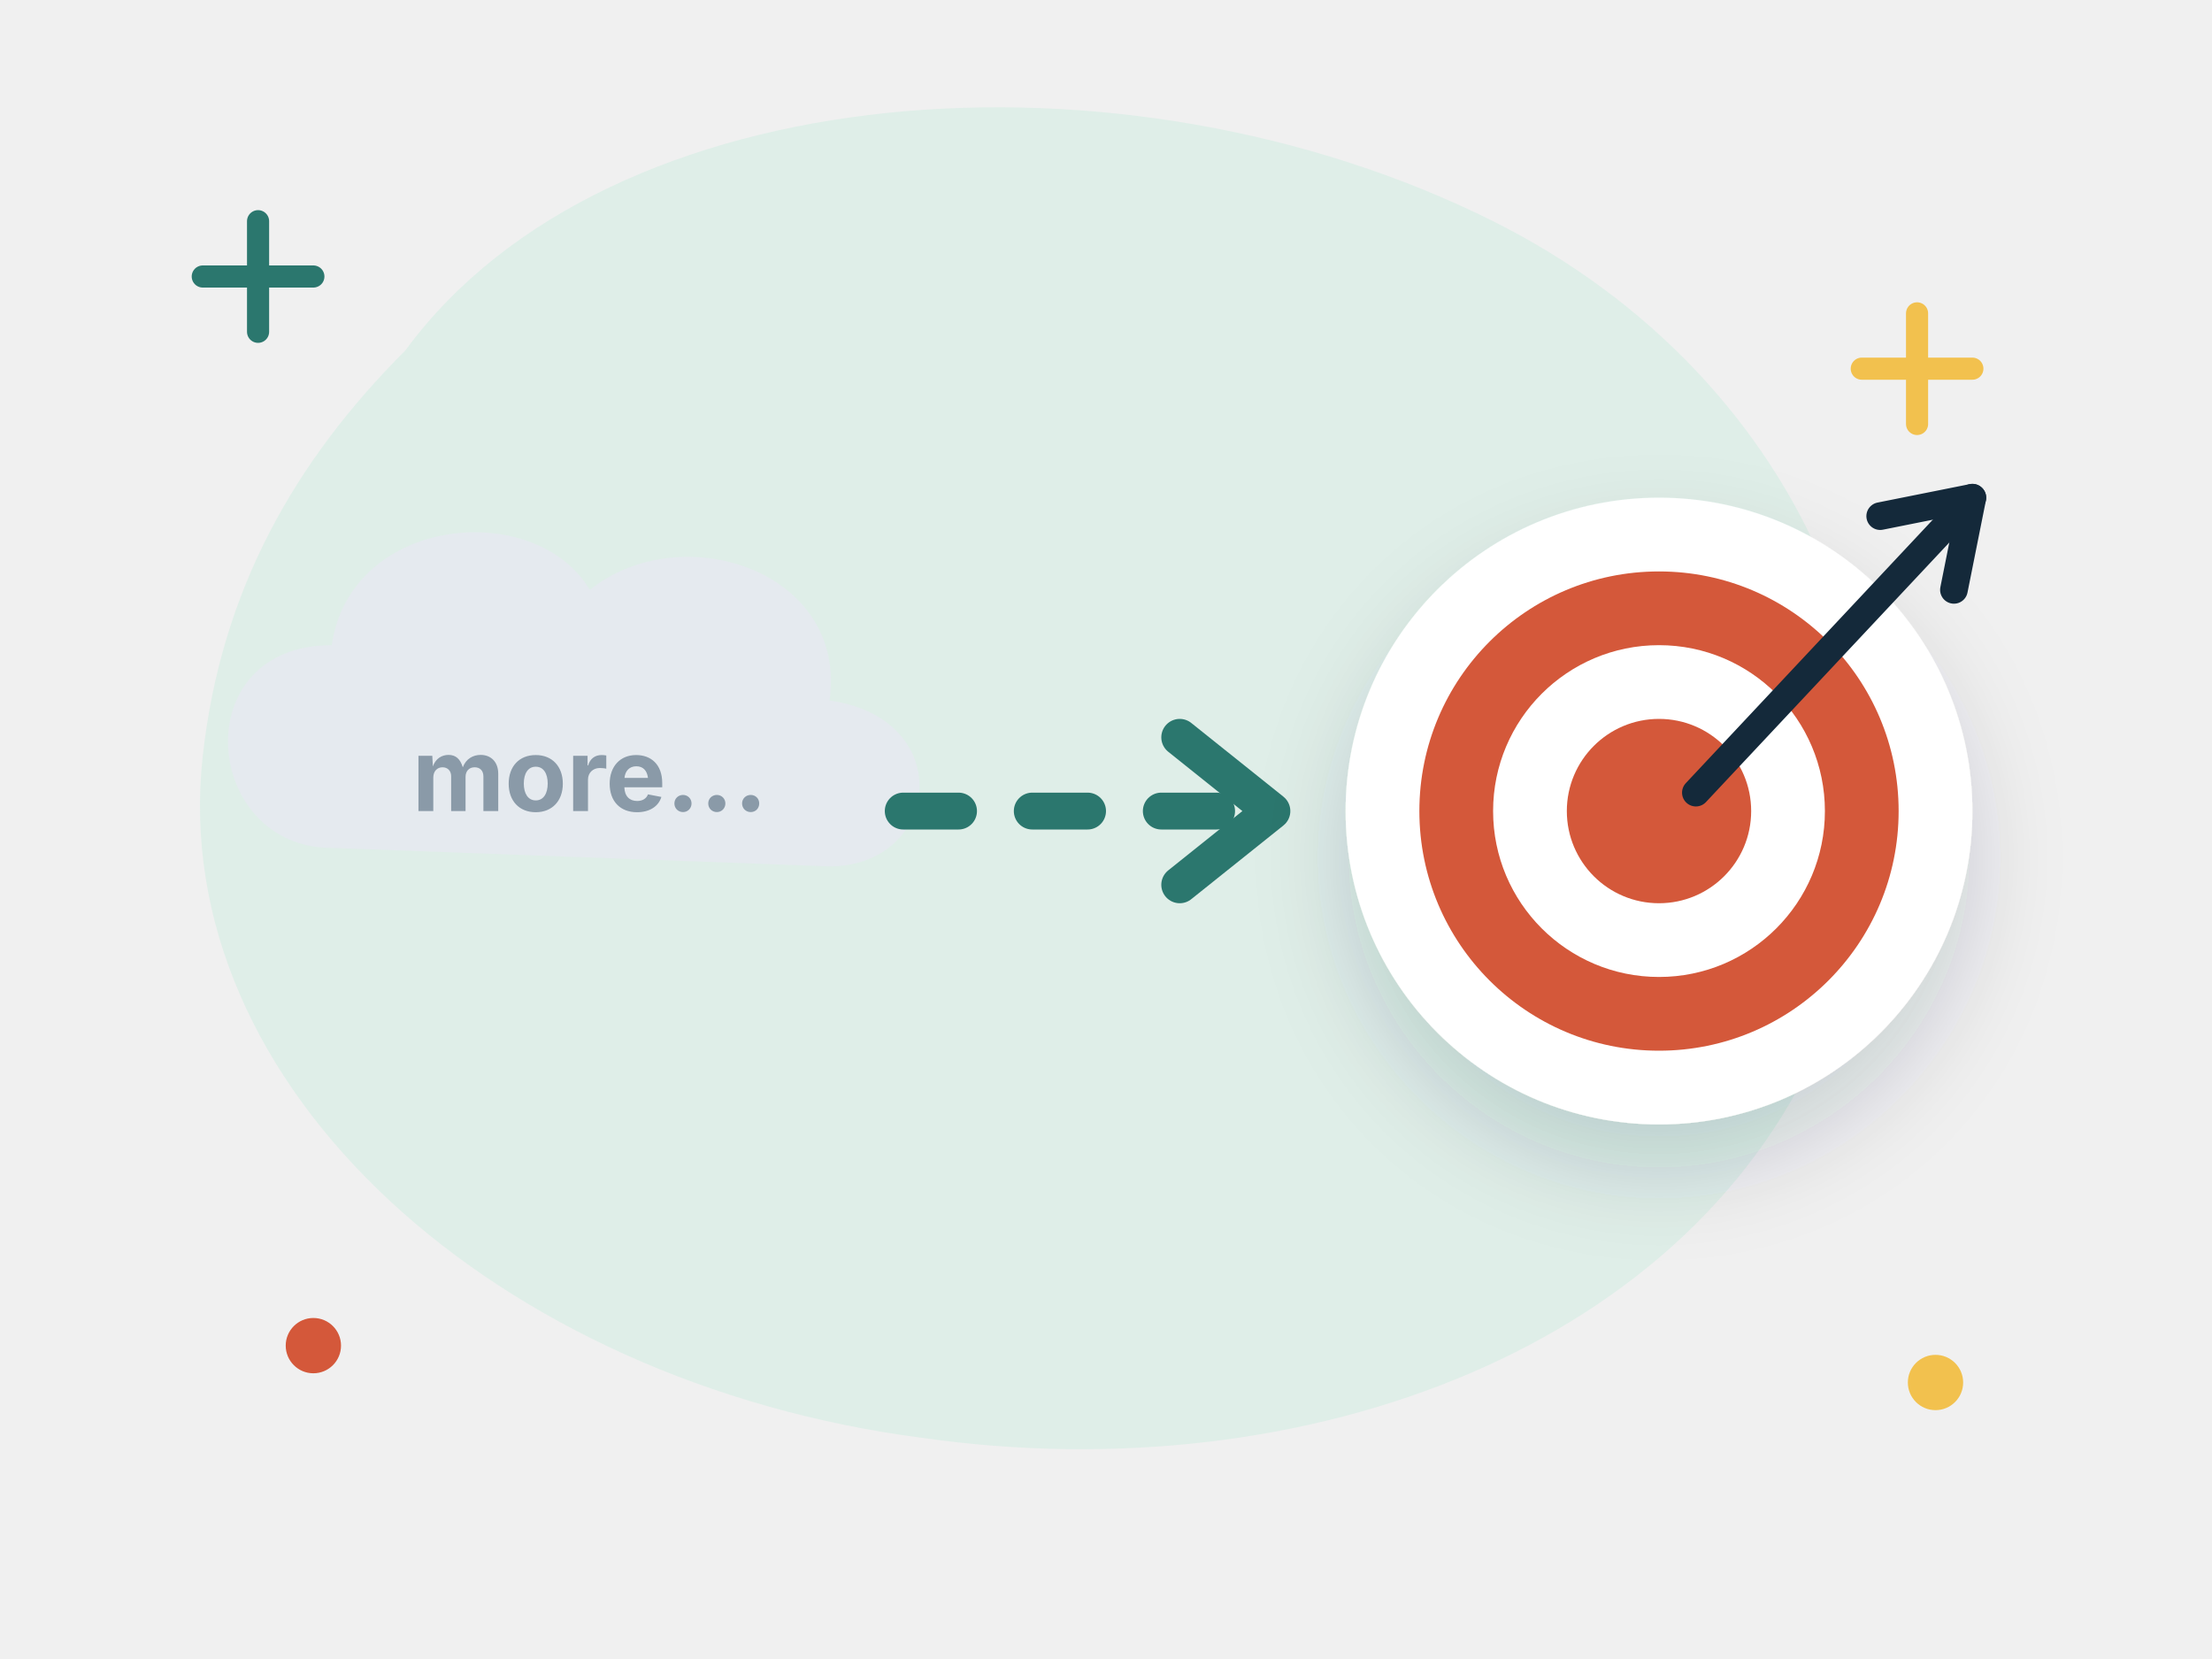
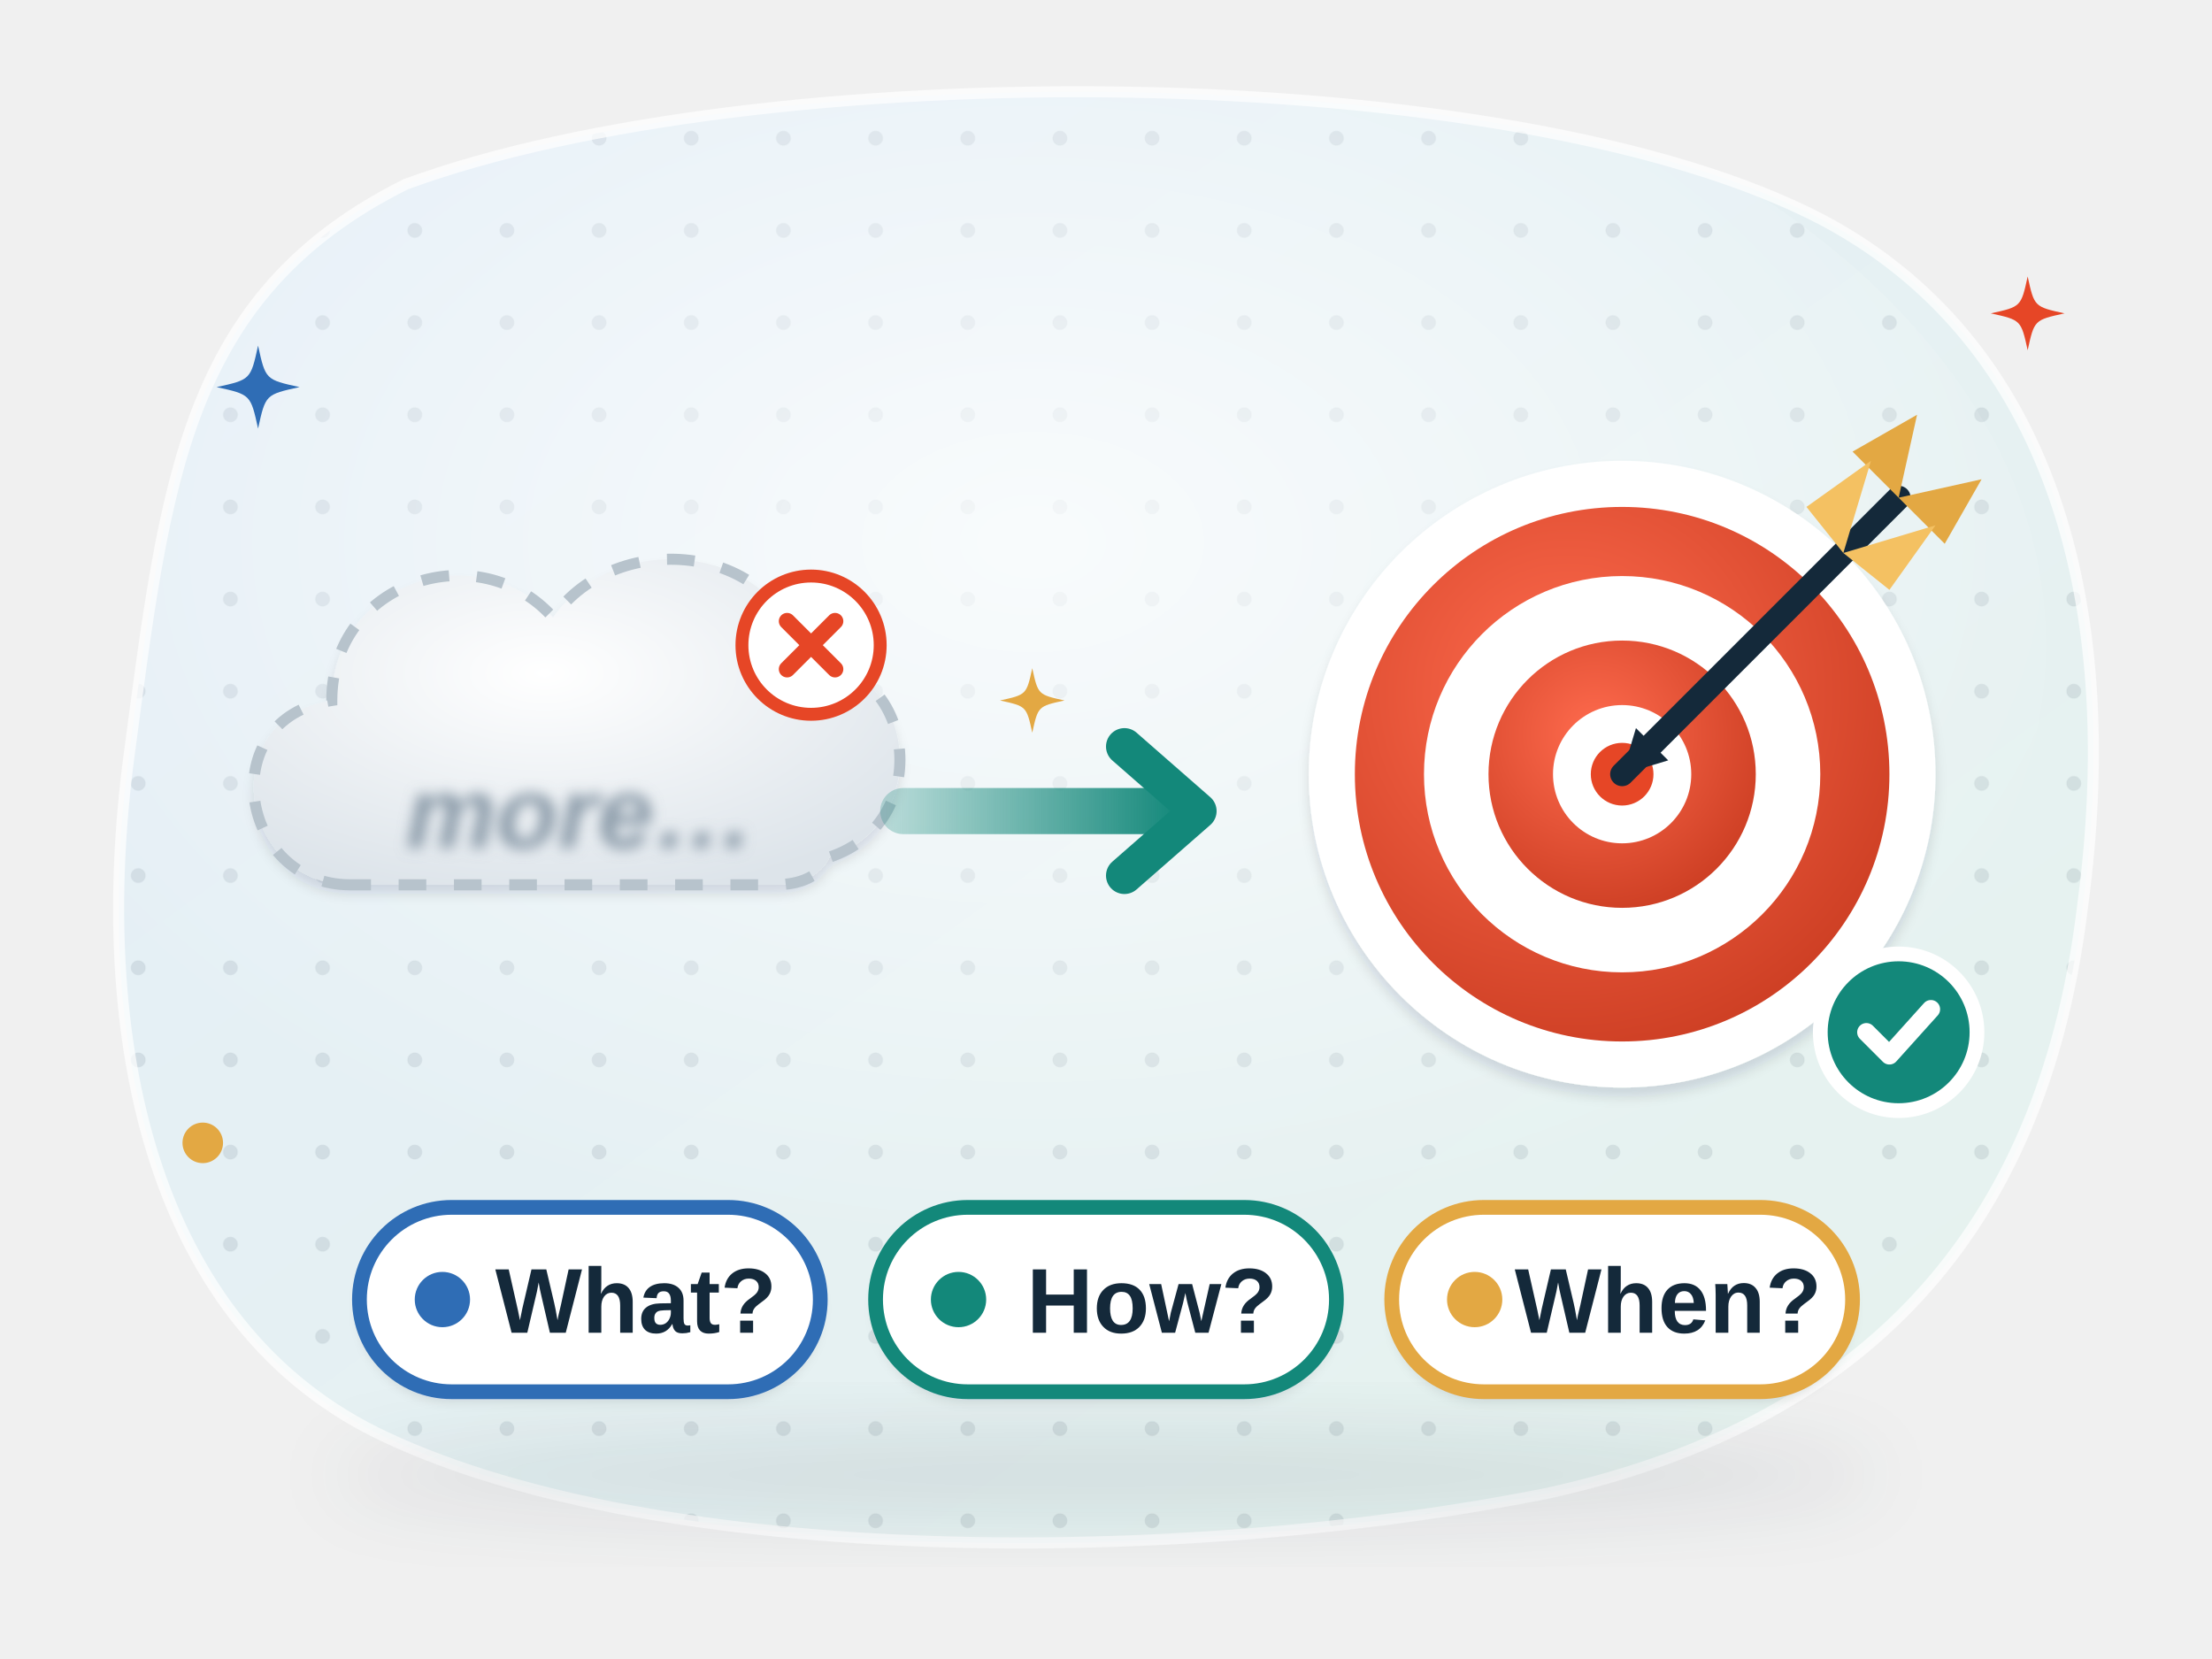
- <svg xmlns="http://www.w3.org/2000/svg" viewBox="0 0 240 180" fill="none" role="img" aria-label="A vague cloud turns into a sharp target">
-   <style>.fl{animation:fl 5s ease-in-out infinite;transform-box:fill-box;transform-origin:center}.f2{animation-delay:-1.7s}.f3{animation-delay:-3.3s}
- .tw{animation:tw 2.8s ease-in-out infinite;transform-box:fill-box;transform-origin:center}.t2{animation-delay:-1.4s}.t3{animation-delay:-.7s}
- .sp{animation:sp 12s linear infinite;transform-box:fill-box;transform-origin:center}.pu{animation:pu 2.4s ease-in-out infinite;transform-box:fill-box;transform-origin:center}
- .dr{stroke-dasharray:6 8;animation:dr 1.6s linear infinite}.bl{animation:bl 4s infinite;transform-box:fill-box;transform-origin:center}
- .sw{animation:sw 3s ease-in-out infinite;transform-box:fill-box;transform-origin:bottom center}.wv{animation:wv 2.6s ease-out infinite;opacity:0;transform-box:fill-box;transform-origin:center}.w2{animation-delay:.85s}.w3{animation-delay:1.7s}
- .bar{animation:bar 1.4s ease-in-out infinite;transform-box:fill-box;transform-origin:bottom}.b2{animation-delay:-.4s}.b3{animation-delay:-.8s}.b4{animation-delay:-1.1s}
- .pb{animation:pb 6s ease-in-out infinite;transform-box:fill-box;transform-origin:left}.wr{stroke-dasharray:240;animation:wr 5s ease-in-out infinite}
- @keyframes fl{0%,100%{transform:translateY(0)}50%{transform:translateY(-6px)}}@keyframes tw{0%,100%{opacity:.3;transform:scale(.7)}50%{opacity:1;transform:scale(1.05)}}
- @keyframes sp{to{transform:rotate(360deg)}}@keyframes pu{0%,100%{transform:scale(1)}15%{transform:scale(1.1)}30%{transform:scale(1)}}
- @keyframes dr{to{stroke-dashoffset:-28}}@keyframes bl{0%,92%,100%{transform:scaleY(1)}95%{transform:scaleY(.1)}}@keyframes sw{50%{transform:rotate(5deg)}}
- @keyframes wv{0%{opacity:0;transform:scale(.6)}30%{opacity:.9}100%{opacity:0;transform:scale(1.4)}}@keyframes bar{0%,100%{transform:scaleY(.4)}50%{transform:scaleY(1)}}
- @keyframes pb{0%{transform:scaleX(.08)}60%,100%{transform:scaleX(1)}}@keyframes wr{0%{stroke-dashoffset:240}50%,100%{stroke-dashoffset:0}}
- @media (prefers-reduced-motion:reduce){*{animation:none!important}.wv{opacity:.6}}</style>
+ <svg xmlns="http://www.w3.org/2000/svg" viewBox="0 0 240 180" fill="none" role="img" aria-label="A vague grey cloud saying more, crossed out, turns into a dart hitting the bullseye of a target, with the questions What, How and When">
+   <style>
+ .a4-tw { animation: a4-tw 3.2s ease-in-out infinite; transform-box: fill-box; transform-origin: center; }
+ @keyframes a4-tw { 0%, 100% { opacity: .35; transform: scale(.6); } 50% { opacity: 1; transform: scale(1); } }
+ .a4-fl { animation: a4-fl 6s ease-in-out infinite; }
+ @keyframes a4-fl { 50% { transform: translateY(-3px); } }
+ .a4-dart { animation: a4-dart 3.6s cubic-bezier(.3,.7,.3,1) infinite; }
+ @keyframes a4-dart { 0% { transform: translate(9px, -9px); opacity: 0; } 15% { opacity: 1; } 40%, 100% { transform: translate(0, 0); opacity: 1; } }
+ .a4-ring { animation: a4-ring 3.6s ease-out infinite; transform-box: fill-box; transform-origin: center; opacity: 0; }
+ @keyframes a4-ring { 0%, 38% { opacity: 0; transform: scale(.7); } 45% { opacity: .8; } 75%, 100% { opacity: 0; transform: scale(1.25); } }
+ .a4-mv { animation: a4-mv 1.8s ease-in-out infinite; }
+ @keyframes a4-mv { 50% { transform: translateX(3px); } }
+ @media (prefers-reduced-motion: reduce) { * { animation: none !important; } }
+ </style>
  <defs>
-     <filter id="s" x="-30%" y="-30%" width="160%" height="170%">
-       <feDropShadow dx="0" dy="5" stdDeviation="5" flood-color="#14293a" flood-opacity=".16" />
+     <linearGradient id="a4-bg" x1="0" y1="0" x2="1" y2="1">
+       <stop offset="0" stop-color="#e5eef8" />
+       <stop offset="1" stop-color="#e6f3ee" />
+     </linearGradient>
+     <pattern id="a4-dots" width="10" height="10" patternUnits="userSpaceOnUse">
+       <circle cx="5" cy="5" r=".8" fill="#14293a" fill-opacity=".09" />
+     </pattern>
+     <clipPath id="a4-clip">
+       <path d="M44 20C82 6 164 6 198 24c26 14 32 44 28 74-4 34-22 56-58 64-40 8-96 8-126-6C16 144 10 112 14 82c4-30 6-50 30-62z" />
+     </clipPath>
+     <radialGradient id="a4-glow" cx=".5" cy=".42" r=".55">
+       <stop offset="0" stop-color="#fff" stop-opacity=".75" />
+       <stop offset="1" stop-color="#fff" stop-opacity="0" />
+     </radialGradient>
+     <filter id="a4-sh" x="-25%" y="-25%" width="150%" height="170%">
+       <feDropShadow dx="0" dy="4" stdDeviation="4" flood-color="#14293a" flood-opacity=".16" />
+       <feDropShadow dx="0" dy="1" stdDeviation=".6" flood-color="#14293a" flood-opacity=".12" />
    </filter>
-     <linearGradient id="gl" x1="0" y1="0" x2="0" y2="1">
+     <filter id="a4-blur" x="-20%" y="-50%" width="140%" height="200%">
+       <feGaussianBlur stdDeviation="4" />
+     </filter>
+     <linearGradient id="a4-shine" x1="0" y1="0" x2="0" y2="1">
      <stop offset="0" stop-color="#fff" stop-opacity=".55" />
      <stop offset="1" stop-color="#fff" stop-opacity="0" />
    </linearGradient>
+     <radialGradient id="a4-cloud" cx=".45" cy=".35" r=".7">
+       <stop offset="0" stop-color="#fff" />
+       <stop offset="1" stop-color="#dde4ea" />
+     </radialGradient>
+     <radialGradient id="a4-tg" cx=".4" cy=".35" r=".75">
+       <stop offset="0" stop-color="#ff6b4e" />
+       <stop offset="1" stop-color="#c93b20" />
+     </radialGradient>
+     <linearGradient id="a4-arrow" gradientUnits="userSpaceOnUse" x1="96" y1="0" x2="128" y2="0">
+       <stop offset="0" stop-color="#13887a" stop-opacity=".25" />
+       <stop offset="1" stop-color="#13887a" />
+     </linearGradient>
+     <filter id="a4-fuzz" x="-10%" y="-30%" width="120%" height="160%">
+       <feGaussianBlur stdDeviation=".7" />
+     </filter>
  </defs>
-   <path transform="translate(0 0) scale(1 1)" d="M44 38c22-30 78-34 118-14 34 17 50 54 36 88-14 34-56 50-98 44C54 150 18 118 22 82c2-18 10-32 22-44z" fill="#dfeee8" />
-   <path class="tw" d="M22 30h12m-6-6v12" stroke="#2b776e" stroke-width="2.4" stroke-linecap="round" />
-   <circle class="tw t2" cx="210" cy="150" r="3" fill="#f2c14e" />
-   <path class="tw t3" d="M202 40h12m-6-6v12" stroke="#f2c14e" stroke-width="2.4" stroke-linecap="round" />
-   <circle class="tw" cx="34" cy="146" r="3" fill="#d4583a" />
-   <g class="fl">
-     <path d="M36 92c-14 0-16-22 0-22 2-14 22-16 28-6 10-8 28-2 26 12 14 2 12 18 0 18z" fill="#e5eaef" />
-     <text x="64" y="88" font-family="Inter, Arial, sans-serif" font-size="11" font-weight="700" fill="#8a9aa8" text-anchor="middle">more…</text>
+   <path d="M44 20C82 6 164 6 198 24c26 14 32 44 28 74-4 34-22 56-58 64-40 8-96 8-126-6C16 144 10 112 14 82c4-30 6-50 30-62z" fill="url(#a4-bg)" />
+   <g clip-path="url(#a4-clip)">
+     <rect width="240" height="180" fill="url(#a4-dots)" />
+     <ellipse cx="112" cy="70" rx="110" ry="70" fill="url(#a4-glow)" />
  </g>
-   <path class="dr" d="M98 88h34" stroke="#2b776e" stroke-width="4" stroke-linecap="round" />
-   <path d="M128 80l10 8-10 8" stroke="#2b776e" stroke-width="4" stroke-linecap="round" stroke-linejoin="round" />
-   <g class="fl f2">
-     <circle cx="180" cy="88" r="34" fill="#fff" filter="url(#s)" />
-     <circle cx="180" cy="88" r="26" fill="#d4583a" />
-     <circle cx="180" cy="88" r="18" fill="#fff" />
-     <circle cx="180" cy="88" r="10" fill="#d4583a" />
+   <path d="M44 20C82 6 164 6 198 24c26 14 32 44 28 74-4 34-22 56-58 64-40 8-96 8-126-6C16 144 10 112 14 82c4-30 6-50 30-62z" fill="none" stroke="#fff" stroke-opacity=".7" stroke-width="1.2" />
+   <ellipse cx="120" cy="160" rx="84" ry="5" fill="#14293a" opacity=".1" filter="url(#a4-blur)" />
+   <g class="a4-fl">
+     <g transform="translate(8 0)">
+       <path d="M30 96c-12 0-15-18-2-20 0-13 16-18 24-9 7-10 25-8 27 5 12-1 15 17 3 21-1 2-3 3-6 3H32c-1 0-2 0-2 0z" fill="url(#a4-cloud)" filter="url(#a4-sh)" />
+       <path d="M30 96c-12 0-15-18-2-20 0-13 16-18 24-9 7-10 25-8 27 5 12-1 15 17 3 21-1 2-3 3-6 3H32c-1 0-2 0-2 0z" stroke="#b7c3cc" stroke-width="1.2" stroke-dasharray="3 3" />
+       <text x="55" y="92" text-anchor="middle" font-family="'Helvetica Neue', Arial, sans-serif" font-size="11" font-weight="700" font-style="italic" fill="#8a9aa8" filter="url(#a4-fuzz)">more…</text>
+       <g transform="translate(80 70)">
+         <circle r="7.5" fill="#fff" stroke="#e64626" stroke-width="1.4" />
+         <path d="M-2.6-2.6l5.2 5.2M2.6-2.6l-5.2 5.2" stroke="#e64626" stroke-width="1.8" stroke-linecap="round" />
+       </g>
+     </g>
  </g>
-   <g class="pu">
-     <path d="M214 54l-30 32" stroke="#14293a" stroke-width="3" stroke-linecap="round" />
-     <path d="M214 54l-2 10m2-10-10 2" stroke="#14293a" stroke-width="3" stroke-linecap="round" />
+   <g class="a4-mv">
+     <path d="M98 88h28" stroke="url(#a4-arrow)" stroke-width="5" stroke-linecap="round" />
+     <path d="M122 81l8 7-8 7" stroke="#13887a" stroke-width="4" stroke-linecap="round" stroke-linejoin="round" />
  </g>
+   <path class="a4-tw" style="animation-delay:-0.5s" d="M112 72.5C112.63 75.37 112.63 75.37 115.5 76C112.63 76.63 112.63 76.63 112 79.5C111.37 76.63 111.37 76.63 108.5 76C111.37 75.37 111.37 75.37 112 72.5z" fill="#e3a843" />
+   <g filter="url(#a4-sh)">
+     <circle cx="176" cy="84" r="34" fill="#fff" />
+   </g>
+   <circle cx="176" cy="84" r="29" fill="url(#a4-tg)" />
+   <circle cx="176" cy="84" r="21.5" fill="#fff" />
+   <circle cx="176" cy="84" r="14.5" fill="url(#a4-tg)" />
+   <circle cx="176" cy="84" r="7.5" fill="#fff" />
+   <circle cx="176" cy="84" r="3.4" fill="#e64626" />
+   <path d="M150 66a32 32 0 0 1 20-13" stroke="#fff" stroke-width="3" stroke-linecap="round" opacity=".55" />
+   <circle class="a4-ring" cx="176" cy="84" r="10" stroke="#e3a843" stroke-width="2" />
+   <g class="a4-dart">
+     <path d="M176 84l30-30" stroke="#14293a" stroke-width="2.6" stroke-linecap="round" />
+     <path d="M176 84l5-1.5-3.5-3.5z" fill="#14293a" />
+     <path d="M206 54l2-9-7 4 0 0zM206 54l9-2-4 7z" fill="#e3a843" />
+     <path d="M200 60l3-10-7 5zM200 60l10-3-5 7z" fill="#f4c162" />
+   </g>
+   <g transform="translate(206 112)">
+     <circle r="8.5" fill="#13887a" stroke="#fff" stroke-width="1.6" />
+     <path d="M-3.5 0l2.5 2.5 4.5-5" stroke="#fff" stroke-width="2" stroke-linecap="round" stroke-linejoin="round" />
+   </g>
+   <g transform="translate(64 141)">
+     <rect x="-25" y="-10" width="50" height="20" rx="10" fill="#fff" filter="url(#a4-sh)" />
+     <rect x="-25" y="-10" width="50" height="20" rx="10" stroke="#2f6db5" stroke-width="1.6" />
+     <circle cx="-16" cy="0" r="3" fill="#2f6db5" />
+     <text x="5" y="3.6" text-anchor="middle" font-family="'Helvetica Neue', Arial, sans-serif" font-size="10" font-weight="800" fill="#14293a">What?</text>
+   </g>
+   <g transform="translate(120 141)">
+     <rect x="-25" y="-10" width="50" height="20" rx="10" fill="#fff" filter="url(#a4-sh)" />
+     <rect x="-25" y="-10" width="50" height="20" rx="10" stroke="#13887a" stroke-width="1.6" />
+     <circle cx="-16" cy="0" r="3" fill="#13887a" />
+     <text x="5" y="3.6" text-anchor="middle" font-family="'Helvetica Neue', Arial, sans-serif" font-size="10" font-weight="800" fill="#14293a">How?</text>
+   </g>
+   <g transform="translate(176 141)">
+     <rect x="-25" y="-10" width="50" height="20" rx="10" fill="#fff" filter="url(#a4-sh)" />
+     <rect x="-25" y="-10" width="50" height="20" rx="10" stroke="#e3a843" stroke-width="1.6" />
+     <circle cx="-16" cy="0" r="3" fill="#e3a843" />
+     <text x="5" y="3.6" text-anchor="middle" font-family="'Helvetica Neue', Arial, sans-serif" font-size="10" font-weight="800" fill="#14293a">When?</text>
+   </g>
+   <path class="a4-tw" style="animation-delay:-1.6s" d="M28 37.5C28.81 41.19 28.81 41.19 32.5 42C28.81 42.81 28.81 42.81 28 46.5C27.19 42.81 27.19 42.81 23.5 42C27.19 41.19 27.19 41.19 28 37.5z" fill="#2f6db5" />
+   <path class="a4-tw" style="animation-delay:-2.4s" d="M220 30C220.72 33.28 220.72 33.28 224 34C220.72 34.72 220.72 34.72 220 38C219.28 34.72 219.28 34.72 216 34C219.28 33.28 219.28 33.28 220 30z" fill="#e64626" />
+   <circle class="a4-tw" cx="22" cy="124" r="2.2" fill="#e3a843" />
</svg>
